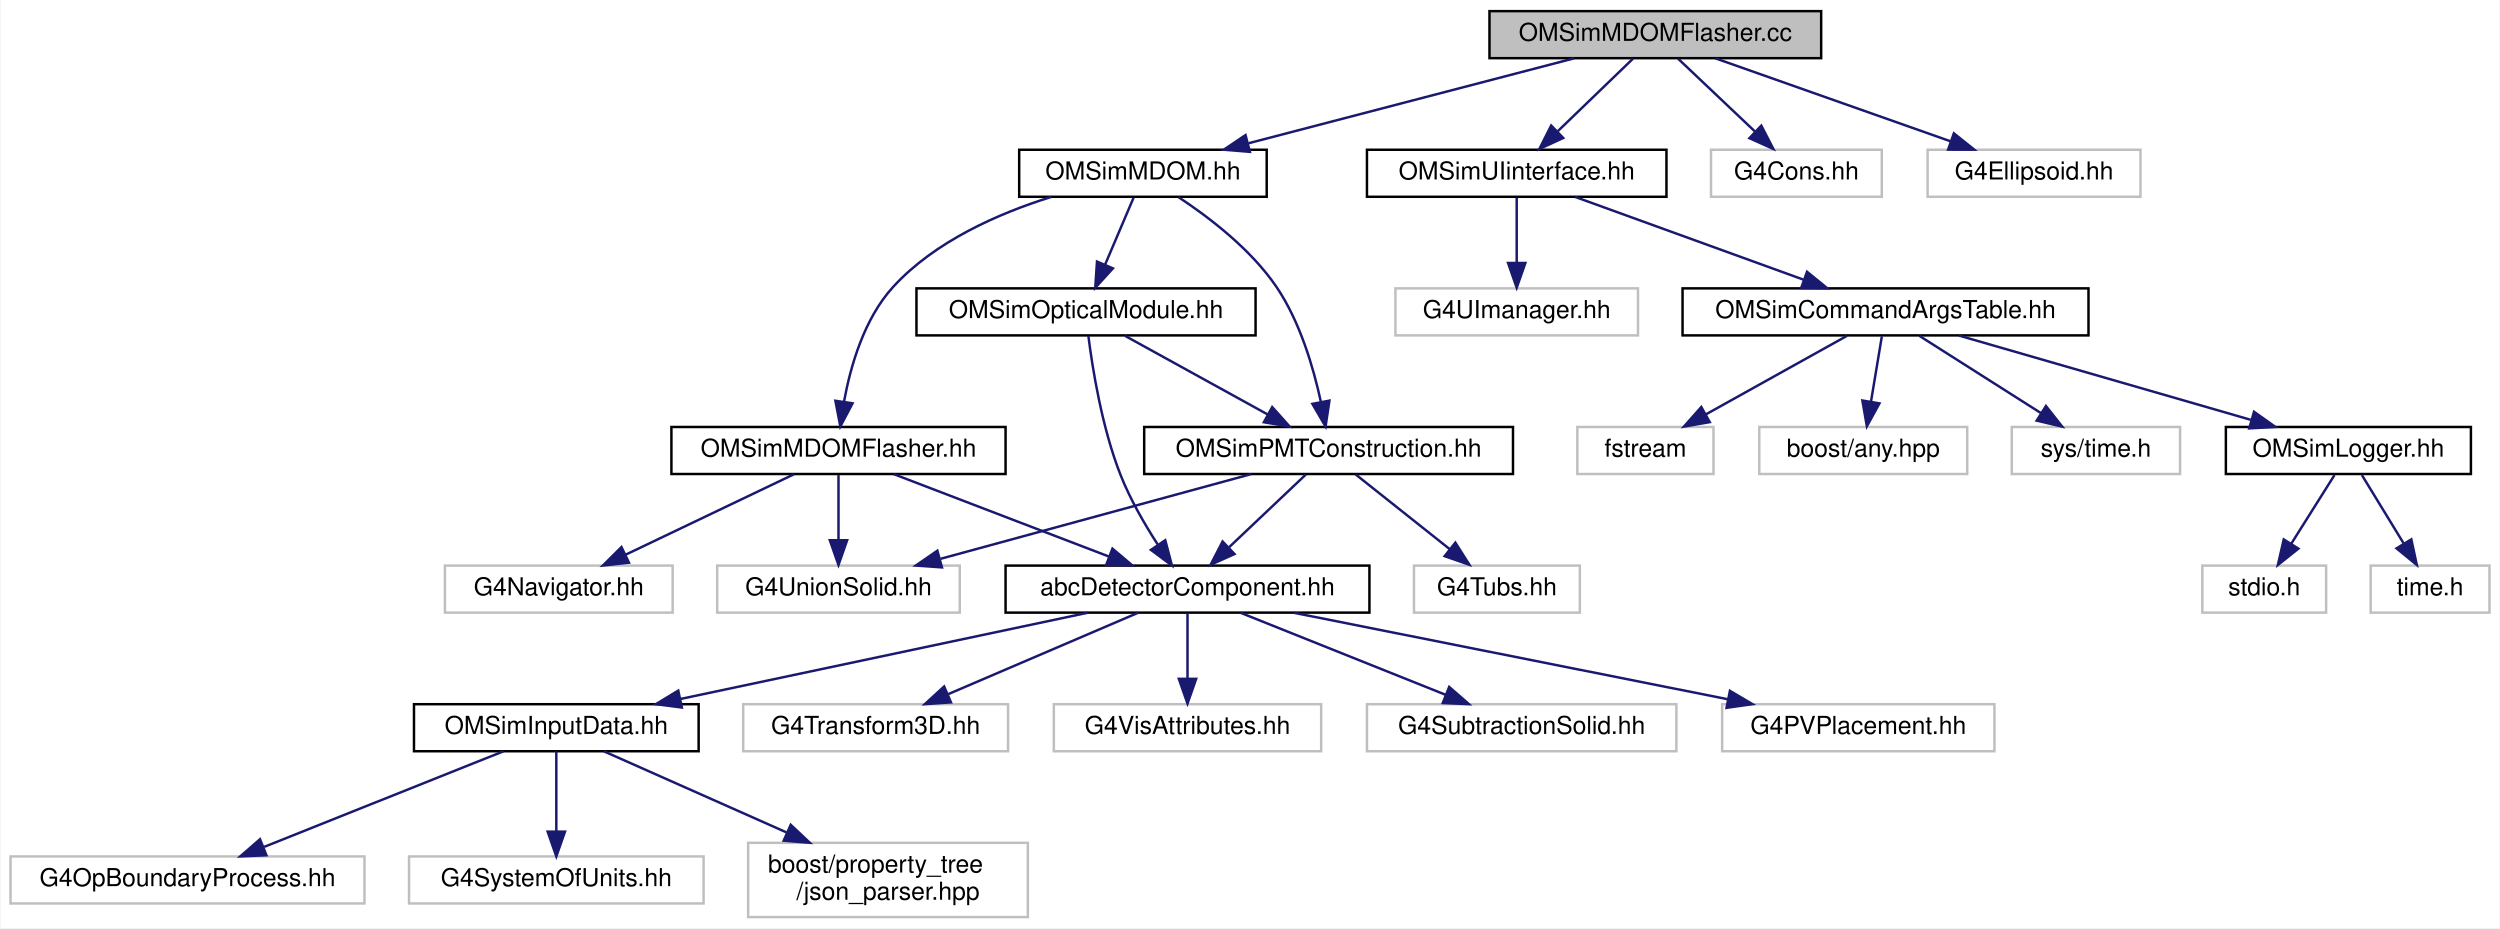
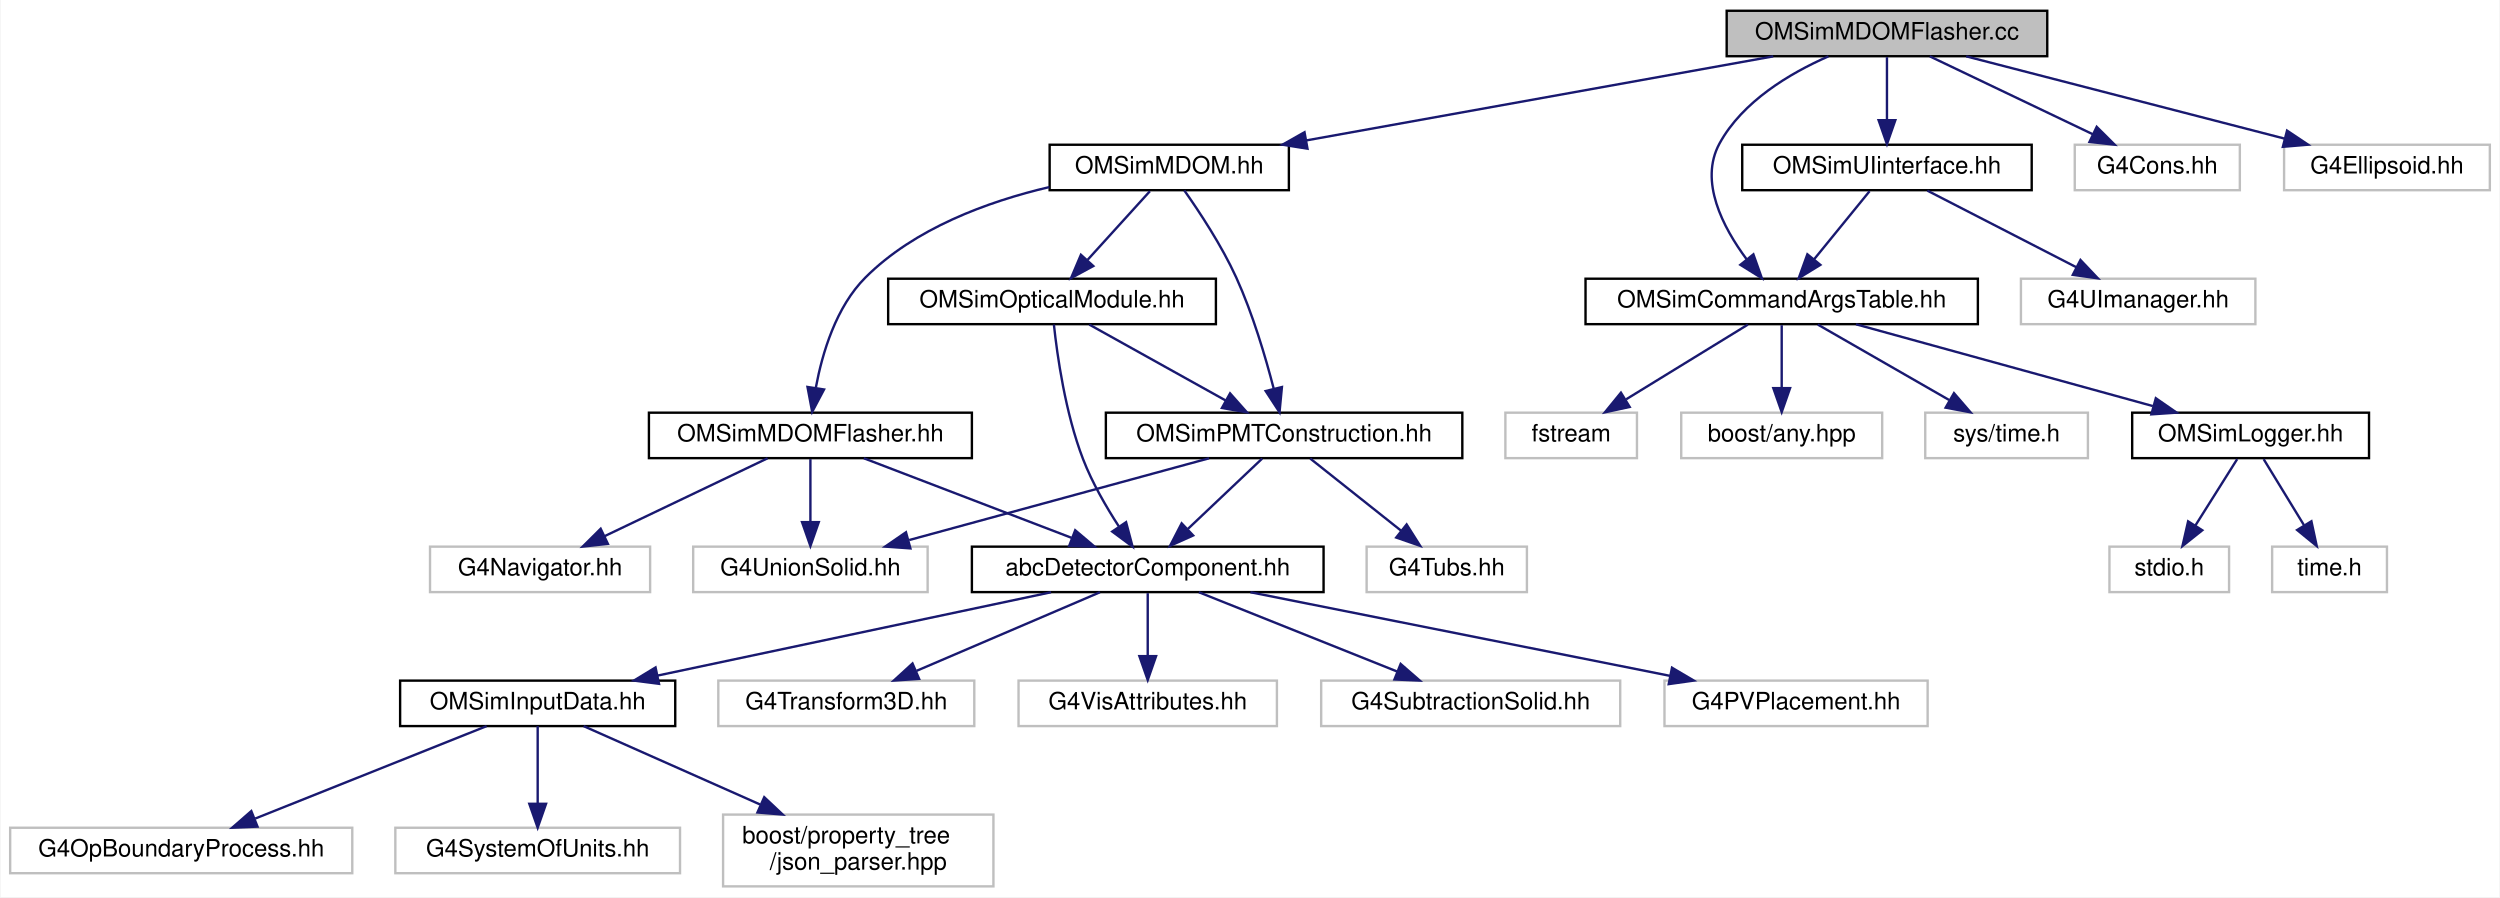
- <svg xmlns="http://www.w3.org/2000/svg" xmlns:xlink="http://www.w3.org/1999/xlink" width="1010pt" height="375pt" viewBox="0.00 0.00 1009.50 375.00">
+ <svg xmlns="http://www.w3.org/2000/svg" xmlns:xlink="http://www.w3.org/1999/xlink" width="1045pt" height="375pt" viewBox="0.00 0.00 1044.50 375.00">
  <g id="graph0" class="graph" transform="scale(1 1) rotate(0) translate(4 371)">
-     <polygon fill="white" stroke="transparent" points="-4,4 -4,-371 1005.5,-371 1005.5,4 -4,4" />
+     <polygon fill="white" stroke="transparent" points="-4,4 -4,-371 1040.5,-371 1040.5,4 -4,4" />
    <g id="node1" class="node">
      <g id="a_node1">
        <a xlink:title=" ">
-           <polygon fill="#bfbfbf" stroke="black" points="597.5,-347.5 597.5,-366.5 731.5,-366.5 731.5,-347.5 597.5,-347.5" />
-           <text text-anchor="middle" x="664.5" y="-354.5" font-family="Helvetica,sans-Serif" font-size="10.00">OMSimMDOMFlasher.cc</text>
+           <polygon fill="#bfbfbf" stroke="black" points="717.5,-347.5 717.5,-366.5 851.5,-366.5 851.5,-347.5 717.5,-347.5" />
+           <text text-anchor="middle" x="784.5" y="-354.5" font-family="Helvetica,sans-Serif" font-size="10.00">OMSimMDOMFlasher.cc</text>
        </a>
      </g>
    </g>
    <g id="node2" class="node">
      <g id="a_node2">
        <a xlink:href="_o_m_sim_m_d_o_m_8hh.html" target="_top" xlink:title="Construction of mDOM.">
-           <polygon fill="white" stroke="black" points="407.5,-291.5 407.5,-310.5 507.5,-310.5 507.5,-291.5 407.5,-291.5" />
-           <text text-anchor="middle" x="457.5" y="-298.5" font-family="Helvetica,sans-Serif" font-size="10.00">OMSimMDOM.hh</text>
+           <polygon fill="white" stroke="black" points="434.5,-291.5 434.5,-310.5 534.5,-310.5 534.5,-291.5 434.5,-291.5" />
+           <text text-anchor="middle" x="484.5" y="-298.5" font-family="Helvetica,sans-Serif" font-size="10.00">OMSimMDOM.hh</text>
        </a>
      </g>
    </g>
    <g id="edge1" class="edge">
-       <path fill="none" stroke="midnightblue" d="M631.7,-347.44C596.12,-338.16 539.19,-323.31 500.15,-313.13" />
-       <polygon fill="midnightblue" stroke="midnightblue" points="500.71,-309.65 490.15,-310.52 498.94,-316.43 500.71,-309.65" />
+       <path fill="none" stroke="midnightblue" d="M736.96,-347.44C683.97,-337.9 598.3,-322.48 541.68,-312.29" />
+       <polygon fill="midnightblue" stroke="midnightblue" points="542.28,-308.84 531.81,-310.52 541.04,-315.73 542.28,-308.84" />
    </g>
    <g id="node18" class="node">
      <g id="a_node18">
        <a xlink:href="_o_m_sim_u_iinterface_8hh.html" target="_top" xlink:title="The OMSimUIinterface class provides a singleton interface to Geant4's UI manager.">
-           <polygon fill="white" stroke="black" points="548,-291.5 548,-310.5 669,-310.5 669,-291.5 548,-291.5" />
-           <text text-anchor="middle" x="608.5" y="-298.5" font-family="Helvetica,sans-Serif" font-size="10.00">OMSimUIinterface.hh</text>
+           <polygon fill="white" stroke="black" points="724,-291.5 724,-310.5 845,-310.5 845,-291.5 724,-291.5" />
+           <text text-anchor="middle" x="784.5" y="-298.5" font-family="Helvetica,sans-Serif" font-size="10.00">OMSimUIinterface.hh</text>
        </a>
      </g>
    </g>
    <g id="edge21" class="edge">
-       <path fill="none" stroke="midnightblue" d="M655.5,-347.32C647.31,-339.42 634.99,-327.55 625.03,-317.94" />
-       <polygon fill="midnightblue" stroke="midnightblue" points="627.29,-315.26 617.66,-310.83 622.43,-320.29 627.29,-315.26" />
+       <path fill="none" stroke="midnightblue" d="M784.5,-347.08C784.5,-340.01 784.5,-329.86 784.5,-320.99" />
+       <polygon fill="midnightblue" stroke="midnightblue" points="788,-320.75 784.5,-310.75 781,-320.75 788,-320.75" />
+     </g>
+     <g id="node19" class="node">
+       <g id="a_node19">
+         <a xlink:href="_o_m_sim_command_args_table_8hh.html" target="_top" xlink:title="Definition of the OMSimCommandArgsTable singleton class, which controls user args.">
+           <polygon fill="white" stroke="black" points="658.5,-235.5 658.5,-254.5 822.5,-254.5 822.5,-235.5 658.5,-235.5" />
+           <text text-anchor="middle" x="740.5" y="-242.5" font-family="Helvetica,sans-Serif" font-size="10.00">OMSimCommandArgsTable.hh</text>
+         </a>
+       </g>
+     </g>
+     <g id="edge30" class="edge">
+       <path fill="none" stroke="midnightblue" d="M760.03,-347.44C743.93,-340.38 724.12,-328.63 714.5,-311 705.9,-295.25 715.87,-276.04 725.85,-262.61" />
+       <polygon fill="midnightblue" stroke="midnightblue" points="728.67,-264.69 732.21,-254.71 723.22,-260.3 728.67,-264.69" />
    </g>
    <g id="node27" class="node">
      <g id="a_node27">
        <a xlink:title=" ">
-           <polygon fill="white" stroke="#bfbfbf" points="687,-291.5 687,-310.5 756,-310.5 756,-291.5 687,-291.5" />
-           <text text-anchor="middle" x="721.5" y="-298.5" font-family="Helvetica,sans-Serif" font-size="10.00">G4Cons.hh</text>
-         </a>
-       </g>
-     </g>
-     <g id="edge30" class="edge">
-       <path fill="none" stroke="midnightblue" d="M673.66,-347.32C682,-339.42 694.53,-327.55 704.68,-317.94" />
-       <polygon fill="midnightblue" stroke="midnightblue" points="707.32,-320.25 712.18,-310.83 702.51,-315.17 707.32,-320.25" />
+           <polygon fill="white" stroke="#bfbfbf" points="863,-291.5 863,-310.5 932,-310.5 932,-291.5 863,-291.5" />
+           <text text-anchor="middle" x="897.5" y="-298.5" font-family="Helvetica,sans-Serif" font-size="10.00">G4Cons.hh</text>
+         </a>
+       </g>
+     </g>
+     <g id="edge31" class="edge">
+       <path fill="none" stroke="midnightblue" d="M802.41,-347.44C820.75,-338.68 849.51,-324.94 870.59,-314.86" />
+       <polygon fill="midnightblue" stroke="midnightblue" points="872.17,-317.99 879.68,-310.52 869.15,-311.67 872.17,-317.99" />
    </g>
    <g id="node28" class="node">
      <g id="a_node28">
        <a xlink:title=" ">
-           <polygon fill="white" stroke="#bfbfbf" points="774.5,-291.5 774.5,-310.5 860.5,-310.5 860.5,-291.5 774.5,-291.5" />
-           <text text-anchor="middle" x="817.5" y="-298.5" font-family="Helvetica,sans-Serif" font-size="10.00">G4Ellipsoid.hh</text>
-         </a>
-       </g>
-     </g>
-     <g id="edge31" class="edge">
-       <path fill="none" stroke="midnightblue" d="M688.74,-347.44C714.37,-338.4 754.99,-324.06 783.74,-313.92" />
-       <polygon fill="midnightblue" stroke="midnightblue" points="785.11,-317.15 793.37,-310.52 782.78,-310.54 785.11,-317.15" />
+           <polygon fill="white" stroke="#bfbfbf" points="950.5,-291.5 950.5,-310.5 1036.5,-310.5 1036.5,-291.5 950.5,-291.5" />
+           <text text-anchor="middle" x="993.5" y="-298.5" font-family="Helvetica,sans-Serif" font-size="10.00">G4Ellipsoid.hh</text>
+         </a>
+       </g>
+     </g>
+     <g id="edge32" class="edge">
+       <path fill="none" stroke="midnightblue" d="M817.62,-347.44C853.62,-338.14 911.27,-323.25 950.69,-313.06" />
+       <polygon fill="midnightblue" stroke="midnightblue" points="951.73,-316.41 960.54,-310.52 949.98,-309.63 951.73,-316.41" />
    </g>
    <g id="node3" class="node">
      <g id="a_node3">
        <a xlink:href="_o_m_sim_m_d_o_m_flasher_8hh.html" target="_top" xlink:title="Defines the mDOMFlasher class for simulating the 10 flashers in an mDOM optical module.">
          <polygon fill="white" stroke="black" points="267,-179.5 267,-198.5 402,-198.5 402,-179.5 267,-179.5" />
          <text text-anchor="middle" x="334.5" y="-186.5" font-family="Helvetica,sans-Serif" font-size="10.00">OMSimMDOMFlasher.hh</text>
        </a>
      </g>
    </g>
    <g id="edge2" class="edge">
-       <path fill="none" stroke="midnightblue" d="M420.4,-291.43C399.09,-284.76 373.31,-273.45 356.5,-255 344.85,-242.22 339.34,-223.02 336.75,-208.81" />
-       <polygon fill="midnightblue" stroke="midnightblue" points="340.18,-208.06 335.24,-198.69 333.25,-209.09 340.18,-208.06" />
+       <path fill="none" stroke="midnightblue" d="M434.38,-292.81C408.44,-286.71 378.01,-275.51 357.5,-255 345.21,-242.71 339.47,-223.45 336.79,-209.08" />
+       <polygon fill="midnightblue" stroke="midnightblue" points="340.2,-208.2 335.24,-198.84 333.28,-209.25 340.2,-208.2" />
    </g>
    <g id="node15" class="node">
      <g id="a_node15">
        <a xlink:href="_o_m_sim_p_m_t_construction_8hh.html" target="_top" xlink:title="Construction of the PMTs.">
          <polygon fill="white" stroke="black" points="458,-179.5 458,-198.5 607,-198.5 607,-179.5 458,-179.5" />
          <text text-anchor="middle" x="532.5" y="-186.5" font-family="Helvetica,sans-Serif" font-size="10.00">OMSimPMTConstruction.hh</text>
        </a>
      </g>
    </g>
    <g id="edge14" class="edge">
-       <path fill="none" stroke="midnightblue" d="M471.85,-291.36C484.02,-283.35 501.11,-270.37 511.5,-255 520.94,-241.03 526.37,-222.53 529.34,-208.83" />
-       <polygon fill="midnightblue" stroke="midnightblue" points="532.84,-209.15 531.28,-198.67 525.96,-207.84 532.84,-209.15" />
+       <path fill="none" stroke="midnightblue" d="M490.78,-291.41C496.98,-282.63 506.4,-268.4 512.5,-255 519.38,-239.89 524.74,-221.77 528.17,-208.5" />
+       <polygon fill="midnightblue" stroke="midnightblue" points="531.6,-209.22 530.59,-198.67 524.8,-207.55 531.6,-209.22" />
    </g>
    <g id="node17" class="node">
      <g id="a_node17">
        <a xlink:href="_o_m_sim_optical_module_8hh.html" target="_top" xlink:title=" ">
-           <polygon fill="white" stroke="black" points="366,-235.5 366,-254.5 503,-254.5 503,-235.5 366,-235.5" />
-           <text text-anchor="middle" x="434.5" y="-242.5" font-family="Helvetica,sans-Serif" font-size="10.00">OMSimOpticalModule.hh</text>
+           <polygon fill="white" stroke="black" points="367,-235.5 367,-254.5 504,-254.5 504,-235.5 367,-235.5" />
+           <text text-anchor="middle" x="435.5" y="-242.5" font-family="Helvetica,sans-Serif" font-size="10.00">OMSimOpticalModule.hh</text>
        </a>
      </g>
    </g>
    <g id="edge18" class="edge">
-       <path fill="none" stroke="midnightblue" d="M453.7,-291.08C450.59,-283.77 446.08,-273.18 442.21,-264.1" />
-       <polygon fill="midnightblue" stroke="midnightblue" points="445.37,-262.58 438.23,-254.75 438.93,-265.32 445.37,-262.58" />
+       <path fill="none" stroke="midnightblue" d="M476.41,-291.08C469.34,-283.3 458.91,-271.8 450.35,-262.37" />
+       <polygon fill="midnightblue" stroke="midnightblue" points="452.75,-259.8 443.44,-254.75 447.57,-264.51 452.75,-259.8" />
    </g>
    <g id="node4" class="node">
      <g id="a_node4">
        <a xlink:href="abc_detector_component_8hh.html" target="_top" xlink:title="Provides helper base class abcDetectorComponent for constructing and managing detector components in ...">
          <polygon fill="white" stroke="black" points="402,-123.5 402,-142.5 549,-142.5 549,-123.5 402,-123.5" />
          <text text-anchor="middle" x="475.5" y="-130.5" font-family="Helvetica,sans-Serif" font-size="10.00">abcDetectorComponent.hh</text>
        </a>
      </g>
    </g>
    <g id="edge3" class="edge">
      <path fill="none" stroke="midnightblue" d="M356.84,-179.44C380.25,-170.48 417.24,-156.31 443.69,-146.18" />
      <polygon fill="midnightblue" stroke="midnightblue" points="445.18,-149.36 453.26,-142.52 442.67,-142.82 445.18,-149.36" />
    </g>
    <g id="node13" class="node">
      <g id="a_node13">
        <a xlink:title=" ">
          <polygon fill="white" stroke="#bfbfbf" points="285.5,-123.5 285.5,-142.5 383.5,-142.5 383.5,-123.5 285.5,-123.5" />
          <text text-anchor="middle" x="334.5" y="-130.5" font-family="Helvetica,sans-Serif" font-size="10.00">G4UnionSolid.hh</text>
        </a>
      </g>
    </g>
    <g id="edge12" class="edge">
      <path fill="none" stroke="midnightblue" d="M334.5,-179.08C334.5,-172.01 334.5,-161.86 334.5,-152.99" />
      <polygon fill="midnightblue" stroke="midnightblue" points="338,-152.75 334.5,-142.75 331,-152.75 338,-152.75" />
    </g>
    <g id="node14" class="node">
      <g id="a_node14">
        <a xlink:title=" ">
          <polygon fill="white" stroke="#bfbfbf" points="175.5,-123.5 175.5,-142.5 267.5,-142.5 267.5,-123.5 175.5,-123.5" />
          <text text-anchor="middle" x="221.5" y="-130.5" font-family="Helvetica,sans-Serif" font-size="10.00">G4Navigator.hh</text>
        </a>
      </g>
    </g>
    <g id="edge13" class="edge">
      <path fill="none" stroke="midnightblue" d="M316.59,-179.44C298.25,-170.68 269.49,-156.94 248.41,-146.86" />
      <polygon fill="midnightblue" stroke="midnightblue" points="249.85,-143.67 239.32,-142.52 246.83,-149.99 249.85,-143.67" />
    </g>
    <g id="node5" class="node">
      <g id="a_node5">
        <a xlink:href="_o_m_sim_input_data_8hh.html" target="_top" xlink:title="Input data from external files are read and saved to memory.">
          <polygon fill="white" stroke="black" points="163,-67.5 163,-86.5 278,-86.5 278,-67.5 163,-67.5" />
          <text text-anchor="middle" x="220.5" y="-74.5" font-family="Helvetica,sans-Serif" font-size="10.00">OMSimInputData.hh</text>
        </a>
      </g>
    </g>
    <g id="edge4" class="edge">
      <path fill="none" stroke="midnightblue" d="M435.09,-123.44C390.52,-114 318.73,-98.8 270.61,-88.61" />
      <polygon fill="midnightblue" stroke="midnightblue" points="271.22,-85.16 260.72,-86.52 269.77,-92.01 271.22,-85.16" />
    </g>
    <g id="node9" class="node">
      <g id="a_node9">
        <a xlink:title=" ">
          <polygon fill="white" stroke="#bfbfbf" points="296,-67.5 296,-86.5 403,-86.5 403,-67.5 296,-67.5" />
          <text text-anchor="middle" x="349.5" y="-74.5" font-family="Helvetica,sans-Serif" font-size="10.00">G4Transform3D.hh</text>
        </a>
      </g>
    </g>
    <g id="edge8" class="edge">
      <path fill="none" stroke="midnightblue" d="M455.53,-123.44C434.89,-114.6 402.44,-100.69 378.87,-90.59" />
      <polygon fill="midnightblue" stroke="midnightblue" points="379.94,-87.24 369.37,-86.52 377.18,-93.67 379.94,-87.24" />
    </g>
    <g id="node10" class="node">
      <g id="a_node10">
        <a xlink:title=" ">
          <polygon fill="white" stroke="#bfbfbf" points="421.5,-67.5 421.5,-86.5 529.5,-86.5 529.5,-67.5 421.5,-67.5" />
          <text text-anchor="middle" x="475.5" y="-74.5" font-family="Helvetica,sans-Serif" font-size="10.00">G4VisAttributes.hh</text>
        </a>
      </g>
    </g>
    <g id="edge9" class="edge">
      <path fill="none" stroke="midnightblue" d="M475.5,-123.08C475.5,-116.01 475.5,-105.86 475.5,-96.99" />
      <polygon fill="midnightblue" stroke="midnightblue" points="479,-96.75 475.5,-86.75 472,-96.75 479,-96.75" />
    </g>
    <g id="node11" class="node">
      <g id="a_node11">
        <a xlink:title=" ">
          <polygon fill="white" stroke="#bfbfbf" points="548,-67.5 548,-86.5 673,-86.5 673,-67.5 548,-67.5" />
          <text text-anchor="middle" x="610.5" y="-74.5" font-family="Helvetica,sans-Serif" font-size="10.00">G4SubtractionSolid.hh</text>
        </a>
      </g>
    </g>
    <g id="edge10" class="edge">
      <path fill="none" stroke="midnightblue" d="M496.89,-123.44C519.21,-114.52 554.4,-100.44 579.71,-90.32" />
      <polygon fill="midnightblue" stroke="midnightblue" points="581.22,-93.48 589.21,-86.52 578.62,-86.98 581.22,-93.48" />
    </g>
    <g id="node12" class="node">
      <g id="a_node12">
        <a xlink:title=" ">
          <polygon fill="white" stroke="#bfbfbf" points="691.5,-67.5 691.5,-86.5 801.5,-86.5 801.5,-67.5 691.5,-67.5" />
          <text text-anchor="middle" x="746.5" y="-74.5" font-family="Helvetica,sans-Serif" font-size="10.00">G4PVPlacement.hh</text>
        </a>
      </g>
    </g>
    <g id="edge11" class="edge">
      <path fill="none" stroke="midnightblue" d="M518.44,-123.44C566.01,-113.96 642.74,-98.67 693.89,-88.48" />
      <polygon fill="midnightblue" stroke="midnightblue" points="694.64,-91.9 703.76,-86.52 693.27,-85.04 694.64,-91.9" />
    </g>
    <g id="node6" class="node">
      <g id="a_node6">
        <a xlink:title=" ">
          <polygon fill="white" stroke="#bfbfbf" points="0,-6 0,-25 143,-25 143,-6 0,-6" />
          <text text-anchor="middle" x="71.5" y="-13" font-family="Helvetica,sans-Serif" font-size="10.00">G4OpBoundaryProcess.hh</text>
        </a>
      </g>
    </g>
    <g id="edge5" class="edge">
      <path fill="none" stroke="midnightblue" d="M199.15,-67.48C173.81,-57.36 131.36,-40.4 102.43,-28.85" />
      <polygon fill="midnightblue" stroke="midnightblue" points="103.39,-25.47 92.81,-25.01 100.8,-31.97 103.39,-25.47" />
    </g>
    <g id="node7" class="node">
      <g id="a_node7">
        <a xlink:title=" ">
          <polygon fill="white" stroke="#bfbfbf" points="161,-6 161,-25 280,-25 280,-6 161,-6" />
          <text text-anchor="middle" x="220.5" y="-13" font-family="Helvetica,sans-Serif" font-size="10.00">G4SystemOfUnits.hh</text>
        </a>
      </g>
    </g>
    <g id="edge6" class="edge">
      <path fill="none" stroke="midnightblue" d="M220.5,-67.48C220.5,-59.08 220.5,-45.98 220.5,-35.16" />
      <polygon fill="midnightblue" stroke="midnightblue" points="224,-35.01 220.5,-25.01 217,-35.01 224,-35.01" />
    </g>
    <g id="node8" class="node">
      <g id="a_node8">
        <a xlink:title=" ">
          <polygon fill="white" stroke="#bfbfbf" points="298,-0.5 298,-30.5 411,-30.5 411,-0.5 298,-0.5" />
          <text text-anchor="start" x="306" y="-18.5" font-family="Helvetica,sans-Serif" font-size="10.00">boost/property_tree</text>
          <text text-anchor="middle" x="354.5" y="-7.5" font-family="Helvetica,sans-Serif" font-size="10.00">/json_parser.hpp</text>
        </a>
      </g>
    </g>
    <g id="edge7" class="edge">
      <path fill="none" stroke="midnightblue" d="M239.7,-67.48C258.87,-58.96 288.92,-45.62 313.47,-34.72" />
      <polygon fill="midnightblue" stroke="midnightblue" points="315.2,-37.78 322.92,-30.52 312.36,-31.38 315.2,-37.78" />
    </g>
    <g id="edge15" class="edge">
      <path fill="none" stroke="midnightblue" d="M523.34,-179.32C515,-171.42 502.47,-159.55 492.32,-149.94" />
      <polygon fill="midnightblue" stroke="midnightblue" points="494.49,-147.17 484.82,-142.83 489.68,-152.25 494.49,-147.17" />
    </g>
    <g id="edge16" class="edge">
      <path fill="none" stroke="midnightblue" d="M501.13,-179.44C467.24,-170.2 413.1,-155.44 375.78,-145.26" />
      <polygon fill="midnightblue" stroke="midnightblue" points="376.3,-141.77 365.73,-142.52 374.45,-148.52 376.3,-141.77" />
    </g>
    <g id="node16" class="node">
      <g id="a_node16">
        <a xlink:title=" ">
          <polygon fill="white" stroke="#bfbfbf" points="567,-123.5 567,-142.5 634,-142.5 634,-123.5 567,-123.5" />
          <text text-anchor="middle" x="600.5" y="-130.5" font-family="Helvetica,sans-Serif" font-size="10.00">G4Tubs.hh</text>
        </a>
      </g>
    </g>
    <g id="edge17" class="edge">
      <path fill="none" stroke="midnightblue" d="M543.43,-179.32C553.67,-171.18 569.22,-158.84 581.5,-149.09" />
      <polygon fill="midnightblue" stroke="midnightblue" points="583.72,-151.79 589.38,-142.83 579.37,-146.31 583.72,-151.79" />
    </g>
    <g id="edge19" class="edge">
-       <path fill="none" stroke="midnightblue" d="M435.45,-235.32C437.05,-222.61 440.86,-198.32 448.5,-179 452.35,-169.26 458.19,-159.18 463.45,-151.05" />
-       <polygon fill="midnightblue" stroke="midnightblue" points="466.52,-152.76 469.22,-142.52 460.72,-148.85 466.52,-152.76" />
+       <path fill="none" stroke="midnightblue" d="M436.28,-235.32C437.64,-222.61 441.03,-198.32 448.5,-179 452.28,-169.23 458.11,-159.15 463.39,-151.02" />
+       <polygon fill="midnightblue" stroke="midnightblue" points="466.45,-152.74 469.17,-142.5 460.66,-148.81 466.45,-152.74" />
    </g>
    <g id="edge20" class="edge">
-       <path fill="none" stroke="midnightblue" d="M450.25,-235.32C465.82,-226.74 489.88,-213.49 507.96,-203.52" />
-       <polygon fill="midnightblue" stroke="midnightblue" points="509.72,-206.55 516.79,-198.65 506.35,-200.42 509.72,-206.55" />
-     </g>
-     <g id="node19" class="node">
-       <g id="a_node19">
-         <a xlink:href="_o_m_sim_command_args_table_8hh.html" target="_top" xlink:title="Definition of the OMSimCommandArgsTable singleton class, which controls user args.">
-           <polygon fill="white" stroke="black" points="675.5,-235.5 675.5,-254.5 839.5,-254.5 839.5,-235.5 675.5,-235.5" />
-           <text text-anchor="middle" x="757.5" y="-242.5" font-family="Helvetica,sans-Serif" font-size="10.00">OMSimCommandArgsTable.hh</text>
-         </a>
-       </g>
+       <path fill="none" stroke="midnightblue" d="M451.08,-235.32C466.5,-226.74 490.31,-213.49 508.21,-203.52" />
+       <polygon fill="midnightblue" stroke="midnightblue" points="509.92,-206.58 516.95,-198.65 506.51,-200.46 509.92,-206.58" />
    </g>
    <g id="edge22" class="edge">
-       <path fill="none" stroke="midnightblue" d="M632.11,-291.44C656.96,-282.44 696.27,-268.19 724.25,-258.05" />
-       <polygon fill="midnightblue" stroke="midnightblue" points="725.79,-261.21 734,-254.52 723.41,-254.63 725.79,-261.21" />
+       <path fill="none" stroke="midnightblue" d="M777.23,-291.08C770.96,-283.38 761.71,-272.03 754.07,-262.65" />
+       <polygon fill="midnightblue" stroke="midnightblue" points="756.66,-260.29 747.63,-254.75 751.23,-264.71 756.66,-260.29" />
    </g>
    <g id="node26" class="node">
      <g id="a_node26">
        <a xlink:title=" ">
-           <polygon fill="white" stroke="#bfbfbf" points="559.5,-235.5 559.5,-254.5 657.5,-254.5 657.5,-235.5 559.5,-235.5" />
-           <text text-anchor="middle" x="608.5" y="-242.5" font-family="Helvetica,sans-Serif" font-size="10.00">G4UImanager.hh</text>
+           <polygon fill="white" stroke="#bfbfbf" points="840.5,-235.5 840.5,-254.5 938.5,-254.5 938.5,-235.5 840.5,-235.5" />
+           <text text-anchor="middle" x="889.5" y="-242.5" font-family="Helvetica,sans-Serif" font-size="10.00">G4UImanager.hh</text>
        </a>
      </g>
    </g>
    <g id="edge29" class="edge">
-       <path fill="none" stroke="midnightblue" d="M608.5,-291.08C608.5,-284.01 608.5,-273.86 608.5,-264.99" />
-       <polygon fill="midnightblue" stroke="midnightblue" points="612,-264.75 608.5,-254.75 605,-264.75 612,-264.75" />
+       <path fill="none" stroke="midnightblue" d="M801.37,-291.32C818.21,-282.66 844.31,-269.24 863.74,-259.25" />
+       <polygon fill="midnightblue" stroke="midnightblue" points="865.38,-262.34 872.67,-254.65 862.18,-256.12 865.38,-262.34" />
    </g>
    <g id="node20" class="node">
      <g id="a_node20">
        <a xlink:href="_o_m_sim_logger_8hh.html" target="_top" xlink:title=" ">
-           <polygon fill="white" stroke="black" points="895,-179.5 895,-198.5 994,-198.5 994,-179.5 895,-179.5" />
-           <text text-anchor="middle" x="944.5" y="-186.5" font-family="Helvetica,sans-Serif" font-size="10.00">OMSimLogger.hh</text>
+           <polygon fill="white" stroke="black" points="887,-179.5 887,-198.5 986,-198.5 986,-179.5 887,-179.5" />
+           <text text-anchor="middle" x="936.5" y="-186.5" font-family="Helvetica,sans-Serif" font-size="10.00">OMSimLogger.hh</text>
        </a>
      </g>
    </g>
    <g id="edge23" class="edge">
-       <path fill="none" stroke="midnightblue" d="M787.13,-235.44C819,-226.24 869.83,-211.56 905.06,-201.39" />
-       <polygon fill="midnightblue" stroke="midnightblue" points="906.37,-204.65 915.01,-198.52 904.43,-197.93 906.37,-204.65" />
+       <path fill="none" stroke="midnightblue" d="M771.56,-235.44C805.1,-226.2 858.7,-211.44 895.64,-201.26" />
+       <polygon fill="midnightblue" stroke="midnightblue" points="896.88,-204.55 905.59,-198.52 895.02,-197.8 896.88,-204.55" />
    </g>
    <g id="node23" class="node">
      <g id="a_node23">
        <a xlink:title=" ">
-           <polygon fill="white" stroke="#bfbfbf" points="633,-179.5 633,-198.5 688,-198.5 688,-179.5 633,-179.5" />
-           <text text-anchor="middle" x="660.5" y="-186.5" font-family="Helvetica,sans-Serif" font-size="10.00">fstream</text>
+           <polygon fill="white" stroke="#bfbfbf" points="625,-179.5 625,-198.5 680,-198.5 680,-179.5 625,-179.5" />
+           <text text-anchor="middle" x="652.5" y="-186.5" font-family="Helvetica,sans-Serif" font-size="10.00">fstream</text>
        </a>
      </g>
    </g>
    <g id="edge26" class="edge">
-       <path fill="none" stroke="midnightblue" d="M741.92,-235.32C726.5,-226.74 702.69,-213.49 684.79,-203.52" />
-       <polygon fill="midnightblue" stroke="midnightblue" points="686.49,-200.46 676.05,-198.65 683.08,-206.58 686.49,-200.46" />
+       <path fill="none" stroke="midnightblue" d="M726.36,-235.32C712.63,-226.9 691.56,-213.97 675.44,-204.07" />
+       <polygon fill="midnightblue" stroke="midnightblue" points="676.96,-200.9 666.6,-198.65 673.3,-206.87 676.96,-200.9" />
    </g>
    <g id="node24" class="node">
      <g id="a_node24">
        <a xlink:title=" ">
-           <polygon fill="white" stroke="#bfbfbf" points="706.5,-179.5 706.5,-198.5 790.5,-198.5 790.5,-179.5 706.5,-179.5" />
-           <text text-anchor="middle" x="748.5" y="-186.5" font-family="Helvetica,sans-Serif" font-size="10.00">boost/any.hpp</text>
+           <polygon fill="white" stroke="#bfbfbf" points="698.5,-179.5 698.5,-198.5 782.5,-198.5 782.5,-179.5 698.5,-179.5" />
+           <text text-anchor="middle" x="740.5" y="-186.5" font-family="Helvetica,sans-Serif" font-size="10.00">boost/any.hpp</text>
        </a>
      </g>
    </g>
    <g id="edge27" class="edge">
-       <path fill="none" stroke="midnightblue" d="M756.01,-235.08C754.82,-227.93 753.11,-217.64 751.62,-208.69" />
-       <polygon fill="midnightblue" stroke="midnightblue" points="755.05,-208.04 749.96,-198.75 748.15,-209.19 755.05,-208.04" />
+       <path fill="none" stroke="midnightblue" d="M740.5,-235.08C740.5,-228.01 740.5,-217.86 740.5,-208.99" />
+       <polygon fill="midnightblue" stroke="midnightblue" points="744,-208.75 740.5,-198.75 737,-208.75 744,-208.75" />
    </g>
    <g id="node25" class="node">
      <g id="a_node25">
        <a xlink:title=" ">
-           <polygon fill="white" stroke="#bfbfbf" points="808.5,-179.5 808.5,-198.5 876.5,-198.5 876.5,-179.5 808.5,-179.5" />
-           <text text-anchor="middle" x="842.5" y="-186.5" font-family="Helvetica,sans-Serif" font-size="10.00">sys/time.h</text>
+           <polygon fill="white" stroke="#bfbfbf" points="800.5,-179.5 800.5,-198.5 868.5,-198.5 868.5,-179.5 800.5,-179.5" />
+           <text text-anchor="middle" x="834.5" y="-186.5" font-family="Helvetica,sans-Serif" font-size="10.00">sys/time.h</text>
        </a>
      </g>
    </g>
    <g id="edge28" class="edge">
-       <path fill="none" stroke="midnightblue" d="M771.16,-235.32C784.42,-226.9 804.77,-213.97 820.35,-204.07" />
-       <polygon fill="midnightblue" stroke="midnightblue" points="822.31,-206.97 828.88,-198.65 818.56,-201.06 822.31,-206.97" />
+       <path fill="none" stroke="midnightblue" d="M755.6,-235.32C770.4,-226.82 793.19,-213.73 810.48,-203.8" />
+       <polygon fill="midnightblue" stroke="midnightblue" points="812.51,-206.67 819.43,-198.65 809.02,-200.6 812.51,-206.67" />
    </g>
    <g id="node21" class="node">
      <g id="a_node21">
        <a xlink:title=" ">
-           <polygon fill="white" stroke="#bfbfbf" points="885.5,-123.5 885.5,-142.5 935.5,-142.5 935.5,-123.5 885.5,-123.5" />
-           <text text-anchor="middle" x="910.5" y="-130.5" font-family="Helvetica,sans-Serif" font-size="10.00">stdio.h</text>
+           <polygon fill="white" stroke="#bfbfbf" points="877.5,-123.5 877.5,-142.5 927.5,-142.5 927.5,-123.5 877.5,-123.5" />
+           <text text-anchor="middle" x="902.5" y="-130.5" font-family="Helvetica,sans-Serif" font-size="10.00">stdio.h</text>
        </a>
      </g>
    </g>
    <g id="edge24" class="edge">
-       <path fill="none" stroke="midnightblue" d="M938.89,-179.08C934.13,-171.53 927.18,-160.49 921.35,-151.23" />
-       <polygon fill="midnightblue" stroke="midnightblue" points="924.3,-149.35 916.01,-142.75 918.38,-153.08 924.3,-149.35" />
+       <path fill="none" stroke="midnightblue" d="M930.89,-179.08C926.13,-171.53 919.18,-160.49 913.35,-151.23" />
+       <polygon fill="midnightblue" stroke="midnightblue" points="916.3,-149.35 908.01,-142.75 910.38,-153.08 916.3,-149.35" />
    </g>
    <g id="node22" class="node">
      <g id="a_node22">
        <a xlink:title=" ">
-           <polygon fill="white" stroke="#bfbfbf" points="953.5,-123.5 953.5,-142.5 1001.5,-142.5 1001.5,-123.5 953.5,-123.5" />
-           <text text-anchor="middle" x="977.5" y="-130.5" font-family="Helvetica,sans-Serif" font-size="10.00">time.h</text>
+           <polygon fill="white" stroke="#bfbfbf" points="945.5,-123.5 945.5,-142.5 993.5,-142.5 993.5,-123.5 945.5,-123.5" />
+           <text text-anchor="middle" x="969.5" y="-130.5" font-family="Helvetica,sans-Serif" font-size="10.00">time.h</text>
        </a>
      </g>
    </g>
    <g id="edge25" class="edge">
-       <path fill="none" stroke="midnightblue" d="M949.95,-179.08C954.51,-171.61 961.17,-160.72 966.79,-151.52" />
-       <polygon fill="midnightblue" stroke="midnightblue" points="969.92,-153.11 972.15,-142.75 963.95,-149.46 969.92,-153.11" />
+       <path fill="none" stroke="midnightblue" d="M941.95,-179.08C946.51,-171.61 953.17,-160.72 958.79,-151.52" />
+       <polygon fill="midnightblue" stroke="midnightblue" points="961.92,-153.11 964.15,-142.75 955.95,-149.46 961.92,-153.11" />
    </g>
  </g>
</svg>
